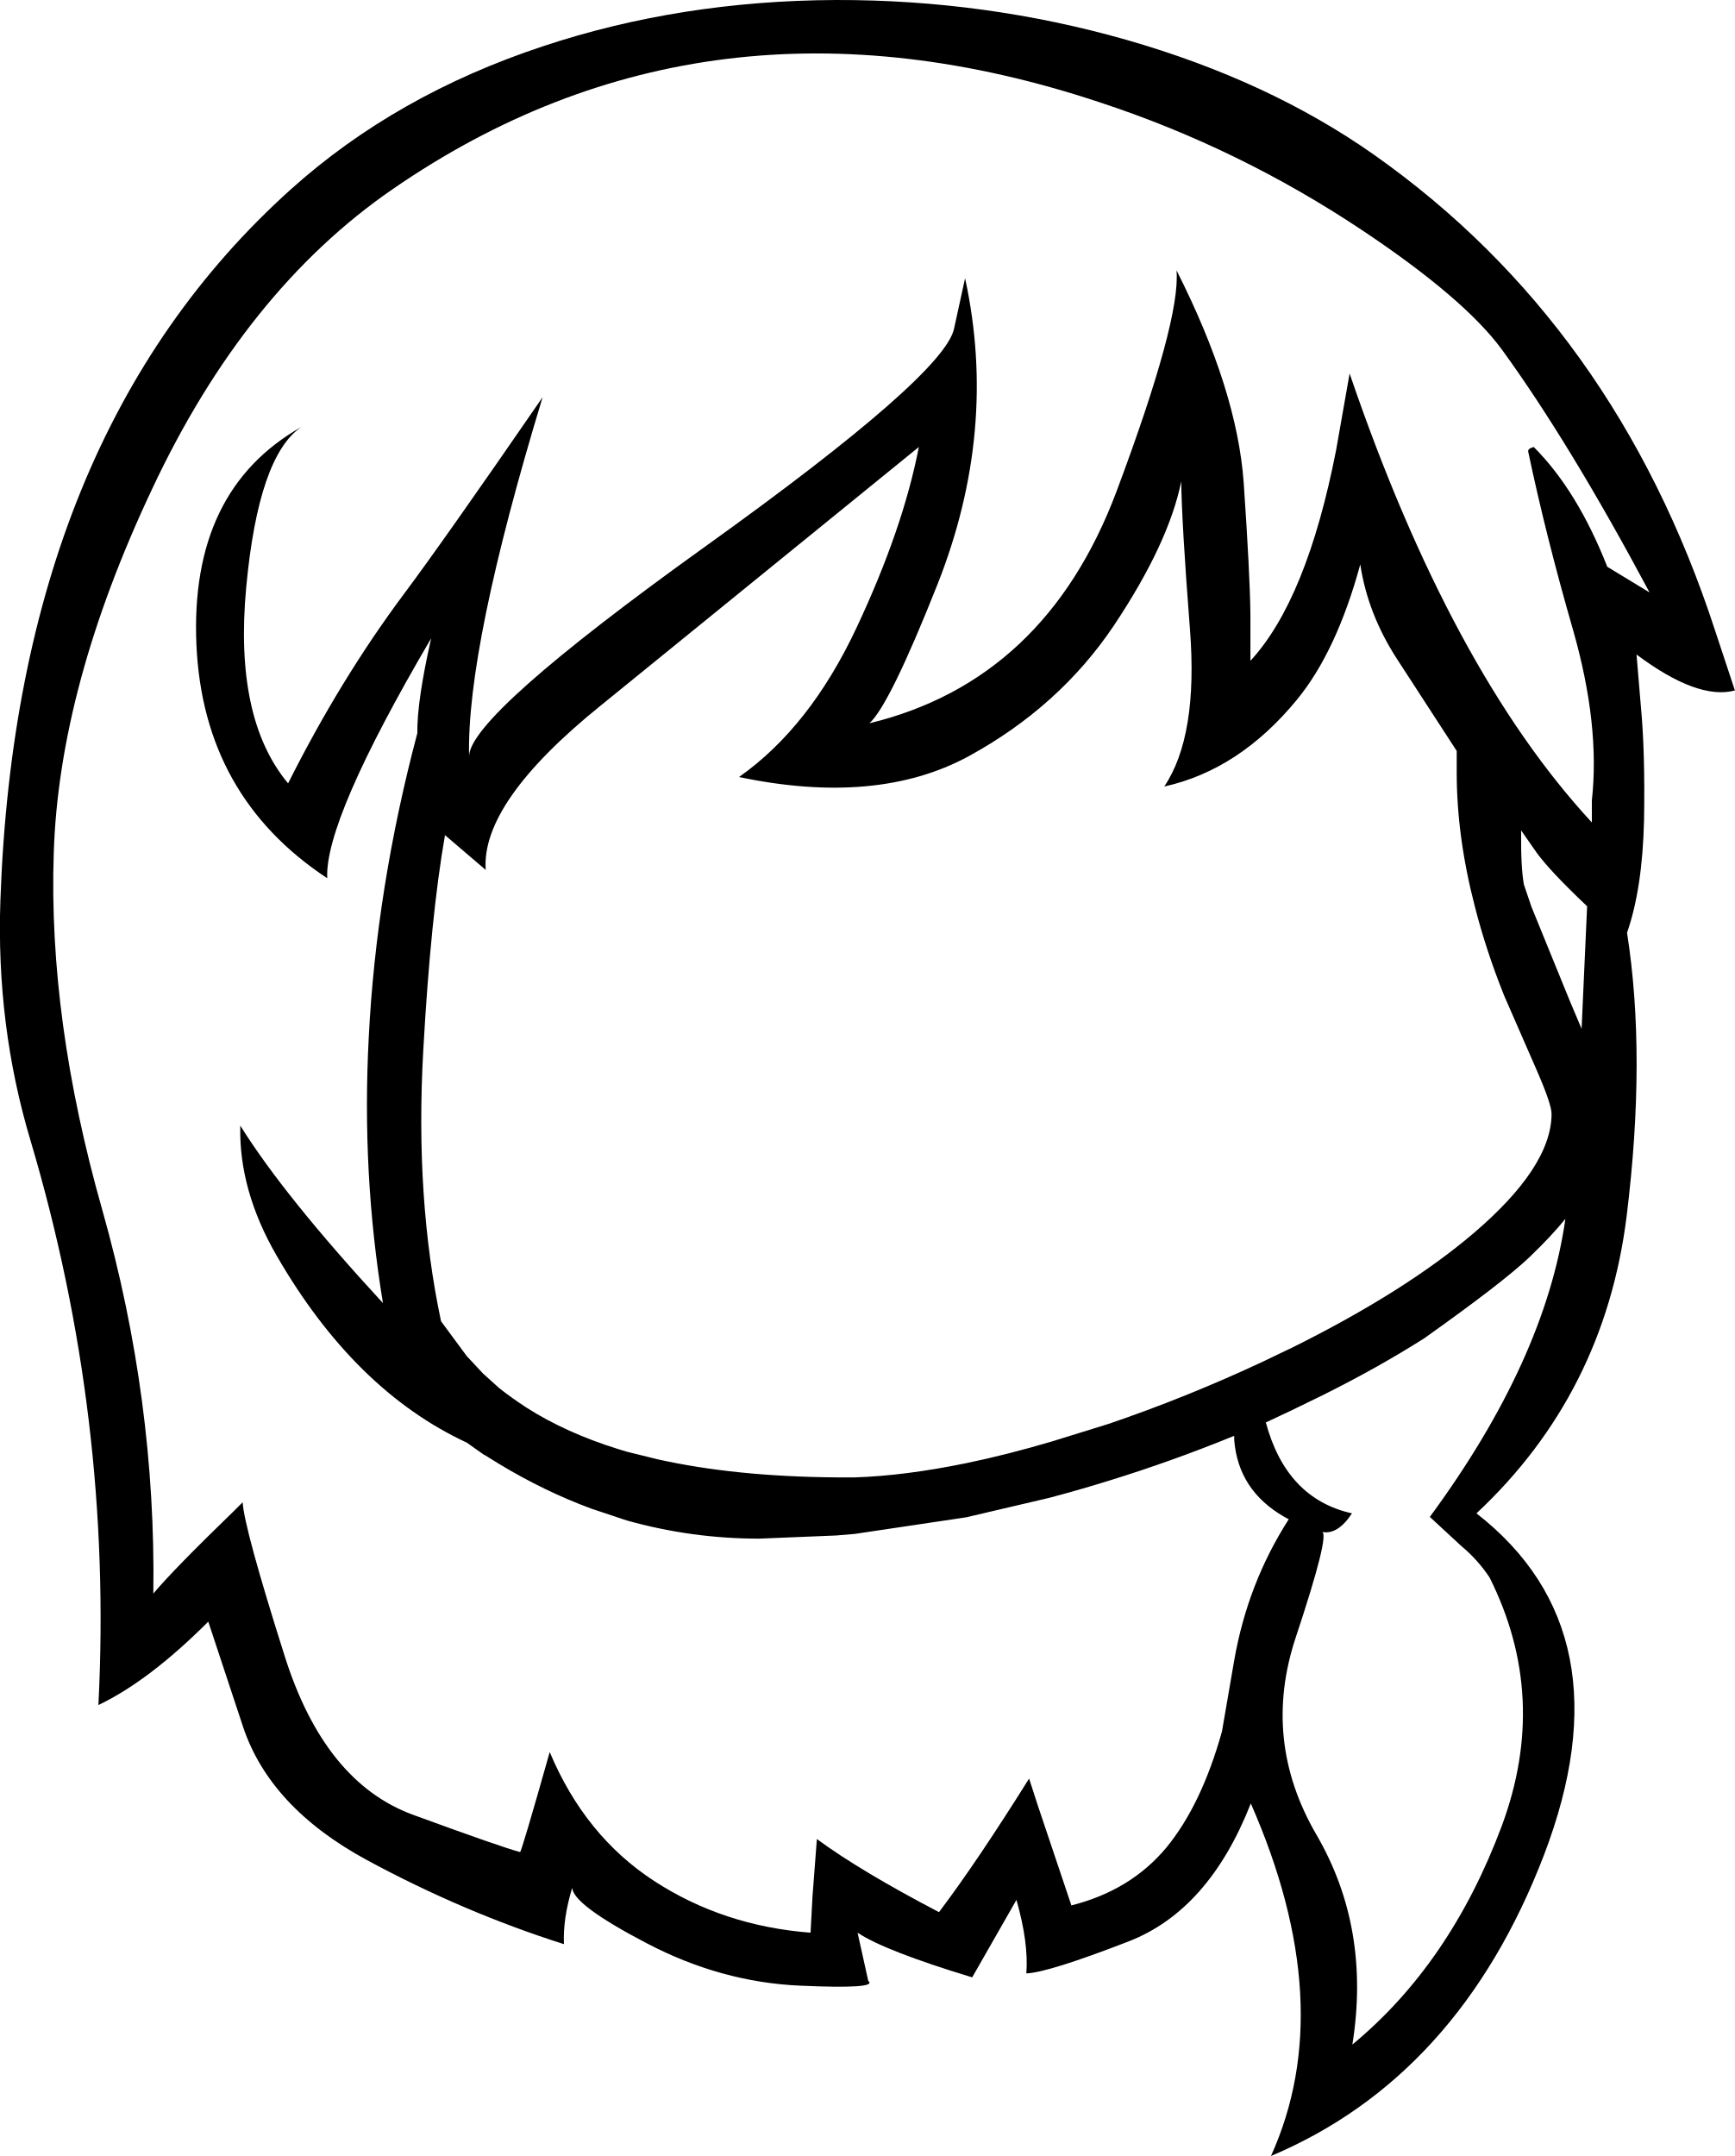
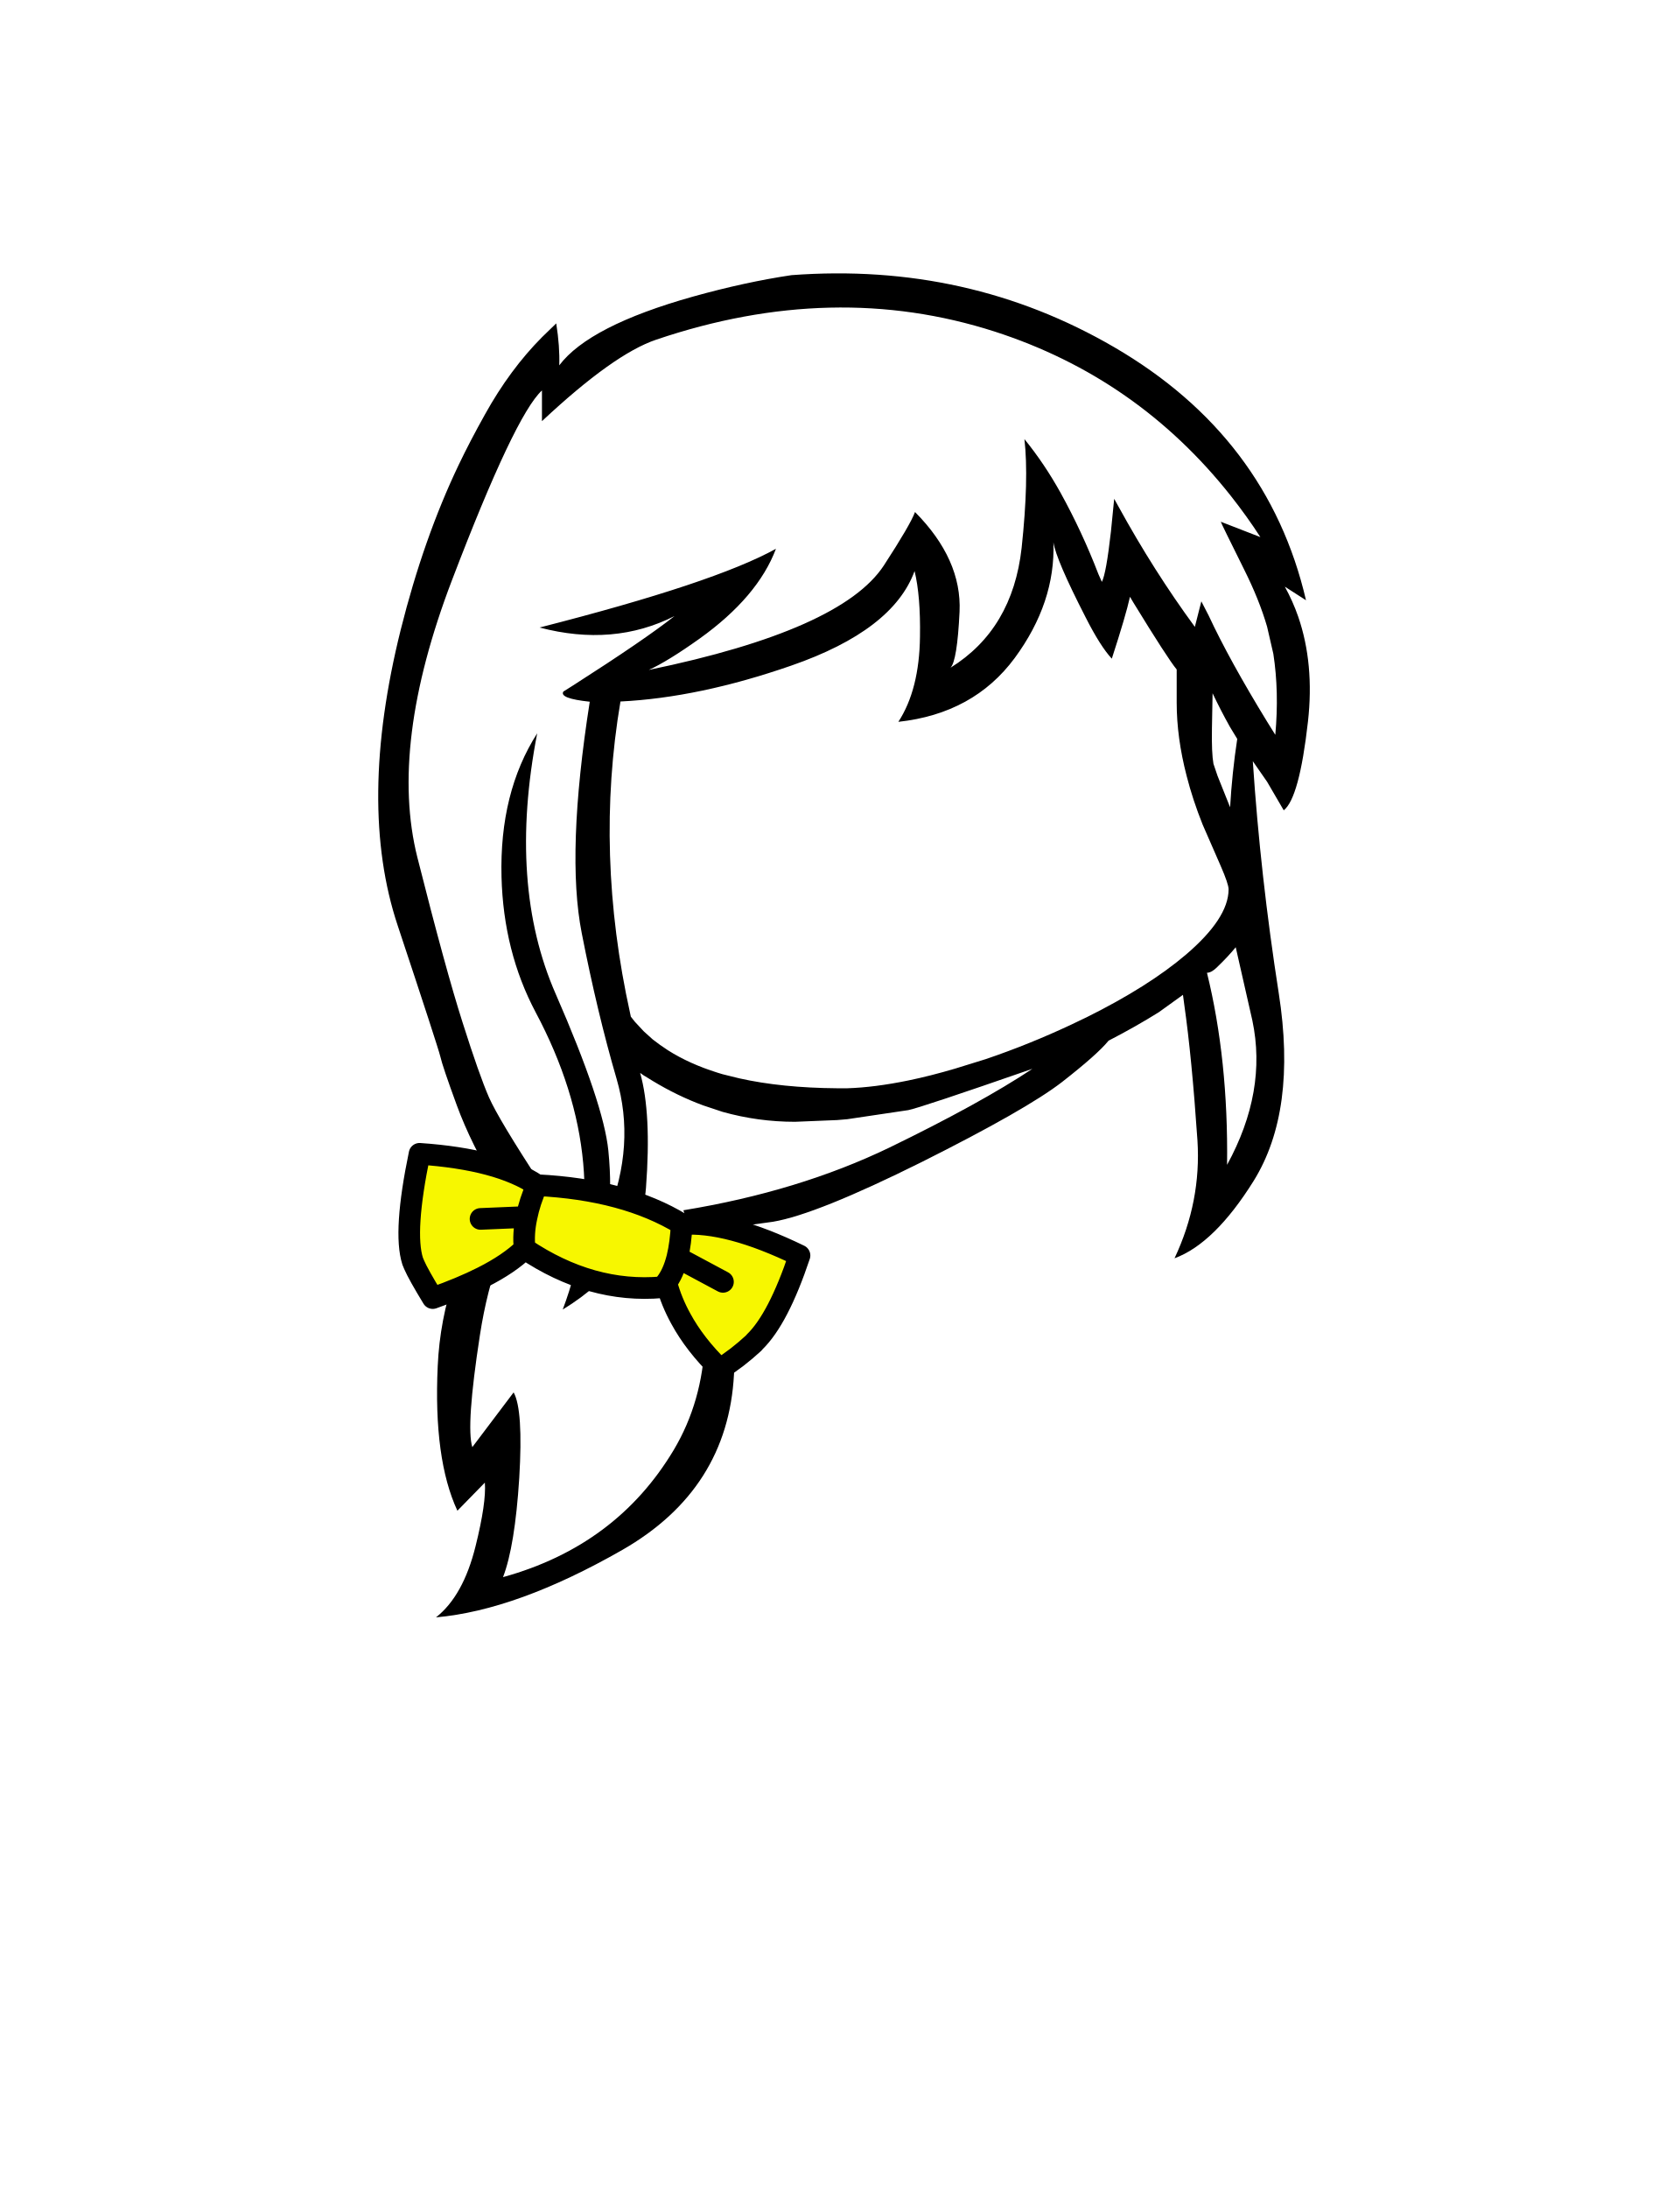
- <svg xmlns="http://www.w3.org/2000/svg" height="272.75px" width="219.5px">
-   <g transform="matrix(1, 0, 0, 1, 108.2, 321.9)">
-     <path d="M65.6 -302.35 Q96.2 -280.8 108.8 -242.1 L111.3 -234.55 Q106.6 -233.3 98.85 -239.1 L99.4 -232.55 Q99.95 -226.75 99.8 -218.1 99.6 -209.5 97.65 -203.9 100.1 -188.3 97.6 -168.05 94.8 -145.6 78.6 -130.45 97.9 -115.4 87.15 -87.25 76.4 -59.2 52.6 -49.15 61.25 -68.25 50.05 -93.75 44.75 -80.25 34.6 -76.3 24.4 -72.35 21.65 -72.25 21.95 -76.1 20.4 -81.55 L14.8 -71.75 Q3.75 -75.1 0.3 -77.4 L1.65 -71.3 Q3.0 -70.25 -7.0 -70.7 -17.0 -71.15 -26.35 -76.05 -35.75 -80.95 -35.8 -83.1 -37.0 -79.15 -36.85 -75.95 -49.6 -80.0 -61.8 -86.6 -74.05 -93.25 -77.45 -103.45 L-81.85 -116.75 Q-89.35 -109.25 -95.75 -106.2 -93.9 -142.5 -104.35 -177.65 -108.7 -192.2 -108.15 -208.0 -106.1 -266.75 -71.4 -297.95 -58.1 -309.9 -39.5 -316.05 -22.2 -321.8 -2.5 -321.9 16.45 -321.95 34.35 -316.85 52.3 -311.7 65.6 -302.35 M49.15 -260.85 Q49.95 -249.15 50.0 -244.15 L50.0 -238.3 Q57.15 -246.05 60.85 -265.0 L62.55 -274.65 Q75.35 -237.15 93.2 -217.85 L93.2 -220.65 Q94.25 -230.15 90.85 -242.1 87.4 -254.05 85.15 -264.75 85.05 -265.15 85.85 -265.35 91.35 -259.85 95.15 -250.2 L100.5 -246.95 Q90.35 -265.95 81.8 -277.7 77.05 -284.15 64.25 -292.7 48.6 -303.15 30.95 -308.95 -18.7 -325.45 -58.55 -297.95 -77.2 -285.1 -88.95 -260.05 -100.75 -235.05 -101.4 -213.95 -102.1 -192.9 -95.25 -168.8 -88.45 -144.75 -88.8 -120.3 -86.35 -123.25 -78.5 -130.85 L-77.5 -131.85 Q-77.3 -128.55 -72.2 -112.45 -67.15 -96.4 -55.9 -92.3 -44.7 -88.2 -42.4 -87.6 -42.2 -87.7 -38.65 -100.25 -34.2 -89.65 -25.45 -83.95 -16.7 -78.25 -5.65 -77.4 L-5.4 -82.05 -4.85 -89.25 Q0.65 -85.2 10.6 -80.0 15.4 -86.35 22.0 -96.9 L23.1 -93.5 27.35 -80.85 Q34.85 -82.75 39.35 -88.15 43.8 -93.55 46.4 -102.85 L47.95 -111.85 Q49.65 -121.6 54.85 -129.7 L54.3 -130.0 Q48.45 -133.35 47.95 -139.75 L47.95 -140.25 47.8 -140.2 Q40.1 -137.05 32.0 -134.55 28.3 -133.4 24.5 -132.4 L14.05 -129.95 -0.05 -127.85 -2.4 -127.65 -12.15 -127.25 Q-20.7 -127.25 -28.9 -129.55 L-33.4 -131.05 Q-39.35 -133.25 -45.05 -136.7 L-46.75 -137.75 -47.1 -137.95 -49.15 -139.4 Q-63.35 -146.0 -73.2 -163.05 -78.0 -171.35 -77.8 -179.5 -72.25 -170.6 -59.75 -157.05 -62.45 -173.4 -61.55 -190.6 -60.6 -209.55 -55.4 -229.15 -55.45 -233.2 -53.65 -241.15 -67.15 -218.15 -66.8 -210.8 -82.5 -221.15 -83.35 -240.35 -84.2 -259.9 -70.05 -267.9 -75.5 -264.25 -77.05 -247.6 -78.6 -231.0 -71.75 -222.8 -65.15 -235.95 -57.1 -246.75 -52.05 -253.5 -39.55 -271.65 -49.2 -239.9 -48.85 -226.2 -48.9 -231.3 -18.85 -252.85 11.2 -274.4 12.5 -280.3 L13.9 -286.7 Q18.1 -267.4 10.4 -247.95 4.35 -232.7 1.8 -230.4 24.05 -235.8 33.05 -259.7 41.2 -281.45 40.65 -287.7 48.3 -272.6 49.15 -260.85 M14.3 -226.2 Q2.7 -219.95 -14.7 -223.6 -5.75 -229.9 0.15 -242.45 6.05 -255.0 8.05 -265.35 L-32.25 -232.6 Q-47.35 -220.4 -46.75 -211.85 L-51.9 -216.25 Q-53.7 -206.0 -54.65 -189.0 -55.7 -170.3 -52.4 -154.75 L-49.15 -150.35 -47.1 -148.15 -45.05 -146.3 Q-43.4 -145.0 -41.55 -143.8 -36.6 -140.65 -30.05 -138.6 L-28.9 -138.25 -25.05 -137.3 Q-15.25 -135.1 -2.4 -135.0 L-1.4 -135.0 -0.05 -135.0 Q6.25 -135.2 14.05 -136.8 19.15 -137.85 24.9 -139.55 L32.0 -141.75 Q42.0 -145.15 51.7 -149.7 L54.3 -150.95 55.25 -151.4 Q69.55 -158.5 78.25 -165.9 83.1 -170.05 85.55 -173.75 88.1 -177.6 88.1 -181.0 88.1 -182.2 86.25 -186.45 L82.1 -195.95 Q79.8 -201.7 78.4 -207.2 76.1 -216.05 76.1 -224.15 L76.1 -226.9 68.6 -238.45 Q64.85 -244.2 63.9 -250.5 60.9 -239.5 55.9 -233.4 48.6 -224.5 39.1 -222.4 43.4 -228.8 42.35 -242.3 41.3 -255.85 41.25 -261.0 39.65 -253.15 32.75 -242.8 25.85 -232.5 14.3 -226.2 M84.25 -216.85 Q84.2 -212.2 84.6 -210.0 L85.55 -207.2 90.4 -195.3 91.9 -191.75 92.6 -207.25 Q87.9 -211.7 86.2 -214.05 L84.25 -216.85 M85.55 -163.1 L85.35 -162.9 Q82.0 -159.7 72.0 -152.6 66.25 -148.95 59.35 -145.5 L55.25 -143.5 51.95 -141.95 Q54.55 -132.3 62.85 -130.45 61.05 -127.7 59.05 -128.1 60.1 -127.9 55.75 -114.8 51.4 -101.75 58.35 -89.8 65.25 -77.95 62.9 -63.25 75.3 -73.5 81.8 -90.9 87.85 -107.2 80.25 -122.35 78.75 -124.6 76.7 -126.3 L72.7 -130.0 Q87.3 -149.85 89.85 -167.7 88.0 -165.45 85.55 -163.1 M-58.95 -156.3 L-58.95 -156.65 -58.95 -156.3" fill="#000000" fill-rule="evenodd" stroke="none" />
+ <svg xmlns="http://www.w3.org/2000/svg" xmlns:xlink="http://www.w3.org/1999/xlink" height="505.75px" width="388.3px">
+   <g transform="matrix(1, 0, 0, 1, 195.95, 386.55)">
+     <use height="0.0" transform="matrix(1.0, 0.0, 0.0, 1.0, -57.75, -252.55)" width="0.0" xlink:href="#sprite0" />
+     <use height="310.65" transform="matrix(1.0, 0.0, 0.0, 1.0, -108.5, -323.35)" width="215.4" xlink:href="#shape0" />
  </g>
+   <defs>
+     <g id="shape0" transform="matrix(1, 0, 0, 1, 108.5, 323.35)">
+       <path d="M49.25 -272.65 Q54.25 -263.6 58.0 -253.85 L58.8 -252.05 Q59.8 -253.95 60.9 -263.7 L61.65 -271.25 62.65 -269.45 Q70.8 -254.6 80.3 -241.65 L81.8 -247.55 83.5 -244.25 Q88.3 -233.95 97.0 -219.75 L98.9 -216.7 Q99.8 -226.6 98.45 -235.4 L97.0 -241.7 Q95.2 -247.9 91.7 -254.9 86.35 -265.65 86.3 -265.95 L95.45 -262.4 Q92.35 -267.2 88.6 -271.95 67.0 -299.25 34.05 -309.9 -3.25 -321.9 -44.2 -308.05 -54.05 -304.75 -70.65 -289.2 L-70.65 -296.3 Q-76.9 -290.55 -91.45 -252.45 -106.0 -214.35 -99.45 -188.35 -92.9 -162.4 -89.0 -150.2 -85.15 -138.05 -82.9 -132.9 -80.65 -127.8 -70.8 -112.75 L-72.4 -110.8 Q-81.75 -99.0 -85.0 -77.9 -88.25 -56.85 -86.75 -52.05 L-77.2 -64.7 Q-74.95 -60.7 -75.9 -44.9 -76.9 -29.15 -79.65 -22.0 -53.4 -29.25 -40.15 -51.45 -26.95 -73.7 -37.95 -106.8 -11.35 -111.15 9.7 -121.3 30.7 -131.5 42.75 -139.5 17.0 -130.55 14.05 -129.95 L-0.05 -127.85 -2.4 -127.65 -12.15 -127.25 Q-20.7 -127.25 -28.9 -129.55 L-33.4 -131.05 Q-39.35 -133.25 -45.05 -136.7 L-46.75 -137.75 -47.1 -137.95 -47.95 -138.55 Q-45.3 -129.2 -46.6 -112.0 -47.95 -94.8 -65.85 -83.85 -53.25 -117.15 -72.1 -152.55 -79.55 -166.6 -80.0 -183.85 -80.5 -203.35 -71.75 -217.05 -78.55 -182.0 -67.45 -156.75 -56.4 -131.45 -55.3 -120.6 -54.4 -111.45 -55.45 -105.75 -48.95 -121.95 -53.4 -137.2 -57.85 -152.45 -61.45 -170.85 -65.1 -189.3 -59.6 -224.35 -66.7 -225.1 -65.7 -226.7 L-63.4 -228.15 Q-46.9 -238.7 -40.0 -244.15 -54.1 -237.0 -71.2 -241.5 -30.8 -251.8 -16.55 -259.7 -20.75 -248.55 -34.25 -238.9 -41.55 -233.7 -45.95 -231.7 -1.4 -240.9 8.4 -255.85 14.55 -265.3 15.6 -268.2 26.45 -257.25 25.9 -245.15 25.35 -233.75 23.8 -232.2 38.15 -241.1 40.25 -259.9 41.95 -275.8 40.9 -285.05 45.5 -279.4 49.25 -272.65 M11.75 -219.7 Q16.6 -227.15 16.75 -239.4 16.9 -248.8 15.5 -254.55 10.5 -240.85 -13.0 -232.7 -34.3 -225.3 -52.5 -224.4 -58.45 -189.3 -50.25 -152.25 L-50.1 -151.55 -49.15 -150.35 -47.1 -148.15 -45.05 -146.3 Q-43.4 -145.0 -41.55 -143.8 -36.6 -140.65 -30.05 -138.6 L-28.9 -138.25 -25.05 -137.3 Q-15.25 -135.1 -2.4 -135.0 L-1.4 -135.0 -0.05 -135.0 Q6.25 -135.2 14.05 -136.8 19.15 -137.85 24.9 -139.55 L32.0 -141.75 Q42.0 -145.15 51.7 -149.7 L54.3 -150.95 55.25 -151.4 Q69.55 -158.5 78.25 -165.9 83.1 -170.05 85.55 -173.75 88.1 -177.6 88.1 -181.0 88.1 -182.2 86.25 -186.45 L82.1 -195.95 Q79.8 -201.7 78.4 -207.2 76.1 -216.05 76.1 -224.15 L76.1 -231.8 Q74.0 -234.35 66.1 -247.25 L65.3 -248.6 Q64.35 -244.3 61.1 -234.3 58.45 -237.15 55.05 -243.85 48.2 -257.2 47.6 -261.2 48.1 -247.3 38.65 -234.45 29.15 -221.6 11.75 -219.7 M106.0 -247.8 L101.1 -250.95 Q102.95 -247.6 104.2 -244.0 107.95 -233.1 106.45 -219.75 104.45 -202.05 100.85 -199.25 L97.0 -205.85 93.7 -210.6 Q95.45 -184.15 99.7 -156.95 103.95 -129.8 93.9 -113.6 84.85 -99.1 75.6 -95.7 81.8 -108.85 80.9 -122.95 79.6 -142.1 77.85 -154.35 L77.55 -156.6 72.0 -152.6 Q66.65 -149.25 60.35 -146.0 57.8 -142.85 49.6 -136.45 41.4 -130.1 17.15 -117.95 -7.15 -105.85 -17.2 -104.15 L-28.75 -102.55 Q-24.85 -95.55 -26.25 -68.9 -27.65 -42.3 -52.05 -28.3 -76.45 -14.35 -95.15 -12.7 -88.85 -17.65 -86.0 -29.15 -83.5 -39.2 -83.85 -43.85 L-90.2 -37.35 Q-95.75 -49.3 -94.75 -70.75 -93.8 -92.2 -80.75 -111.65 -87.05 -122.1 -90.35 -131.1 -93.65 -140.1 -94.15 -142.35 -94.7 -144.6 -104.0 -172.6 -113.35 -200.65 -103.3 -241.0 -98.0 -262.15 -89.9 -279.1 -87.35 -284.45 -83.8 -290.8 -78.05 -301.15 -70.65 -308.6 L-67.35 -311.8 Q-66.5 -306.45 -66.65 -302.1 -59.75 -311.25 -35.7 -318.0 -23.7 -321.35 -12.95 -322.95 27.8 -326.0 61.65 -306.3 97.2 -285.6 106.0 -247.8 M88.4 -218.55 Q86.25 -222.4 84.4 -226.3 L84.25 -218.2 Q84.15 -212.5 84.6 -210.0 L85.55 -207.2 88.45 -199.95 Q88.9 -207.85 90.1 -215.75 L88.4 -218.55 M85.35 -162.9 Q84.1 -161.7 83.1 -161.7 88.05 -141.6 87.75 -117.3 97.05 -134.3 93.6 -150.65 L89.75 -167.6 Q87.95 -165.4 85.55 -163.1 L85.35 -162.9" fill="#000000" fill-rule="evenodd" stroke="none" />
+       <path d="M-71.8 -112.6 Q-73.5 -108.75 -74.2 -105.25 L-84.85 -104.8 -74.2 -105.25 Q-73.5 -108.75 -71.8 -112.6 -51.45 -111.6 -38.35 -103.6 -27.65 -104.4 -11.1 -96.35 -16.0 -81.7 -21.45 -76.4 L-21.7 -76.1 Q-25.55 -72.55 -29.5 -70.1 -35.3 -75.75 -38.55 -81.75 -40.7 -85.65 -41.8 -89.7 L-42.05 -89.9 -42.9 -89.0 Q-59.25 -87.55 -74.65 -97.9 -78.25 -94.4 -84.4 -91.3 -89.35 -88.8 -95.9 -86.5 -99.25 -92.0 -100.2 -94.2 L-100.55 -95.05 Q-102.7 -101.8 -98.95 -119.85 -80.65 -118.6 -71.8 -112.6 M-74.2 -105.25 Q-75.05 -101.4 -74.65 -97.9 -75.05 -101.4 -74.2 -105.25 M-28.8 -90.25 L-39.35 -95.9 Q-38.55 -99.2 -38.35 -103.6 -38.55 -99.2 -39.35 -95.9 L-28.8 -90.25 M-42.05 -89.9 Q-40.3 -92.1 -39.35 -95.9 -40.3 -92.1 -42.05 -89.9" fill="#f7f700" fill-rule="evenodd" stroke="none" />
+       <path d="M-41.8 -89.7 L-41.85 -89.65 -42.9 -89.0 -42.05 -89.9 -41.8 -89.7" fill="#ff7777" fill-rule="evenodd" stroke="none" />
+       <path d="M-84.85 -104.8 L-74.2 -105.25 Q-73.5 -108.75 -71.8 -112.6 -80.65 -118.6 -98.95 -119.85 -102.7 -101.8 -100.55 -95.05 L-100.2 -94.2 Q-99.25 -92.0 -95.9 -86.5 -89.35 -88.8 -84.4 -91.3 -78.25 -94.4 -74.65 -97.9 -75.05 -101.4 -74.2 -105.25 M-71.8 -112.6 Q-51.45 -111.6 -38.35 -103.6 -27.65 -104.4 -11.1 -96.35 -16.0 -81.7 -21.45 -76.4 L-21.7 -76.1 Q-25.55 -72.55 -29.5 -70.1 -35.3 -75.75 -38.55 -81.75 -40.7 -85.65 -41.8 -89.7 L-41.85 -89.65 -42.9 -89.0 Q-59.25 -87.55 -74.65 -97.9 M-38.35 -103.6 Q-38.55 -99.2 -39.35 -95.9 L-28.8 -90.25 M-42.05 -89.9 L-42.9 -89.0 M-39.35 -95.9 Q-40.3 -92.1 -42.05 -89.9" fill="none" stroke="#000000" stroke-linecap="round" stroke-linejoin="round" stroke-width="5.0" />
+     </g>
+   </defs>
</svg>
